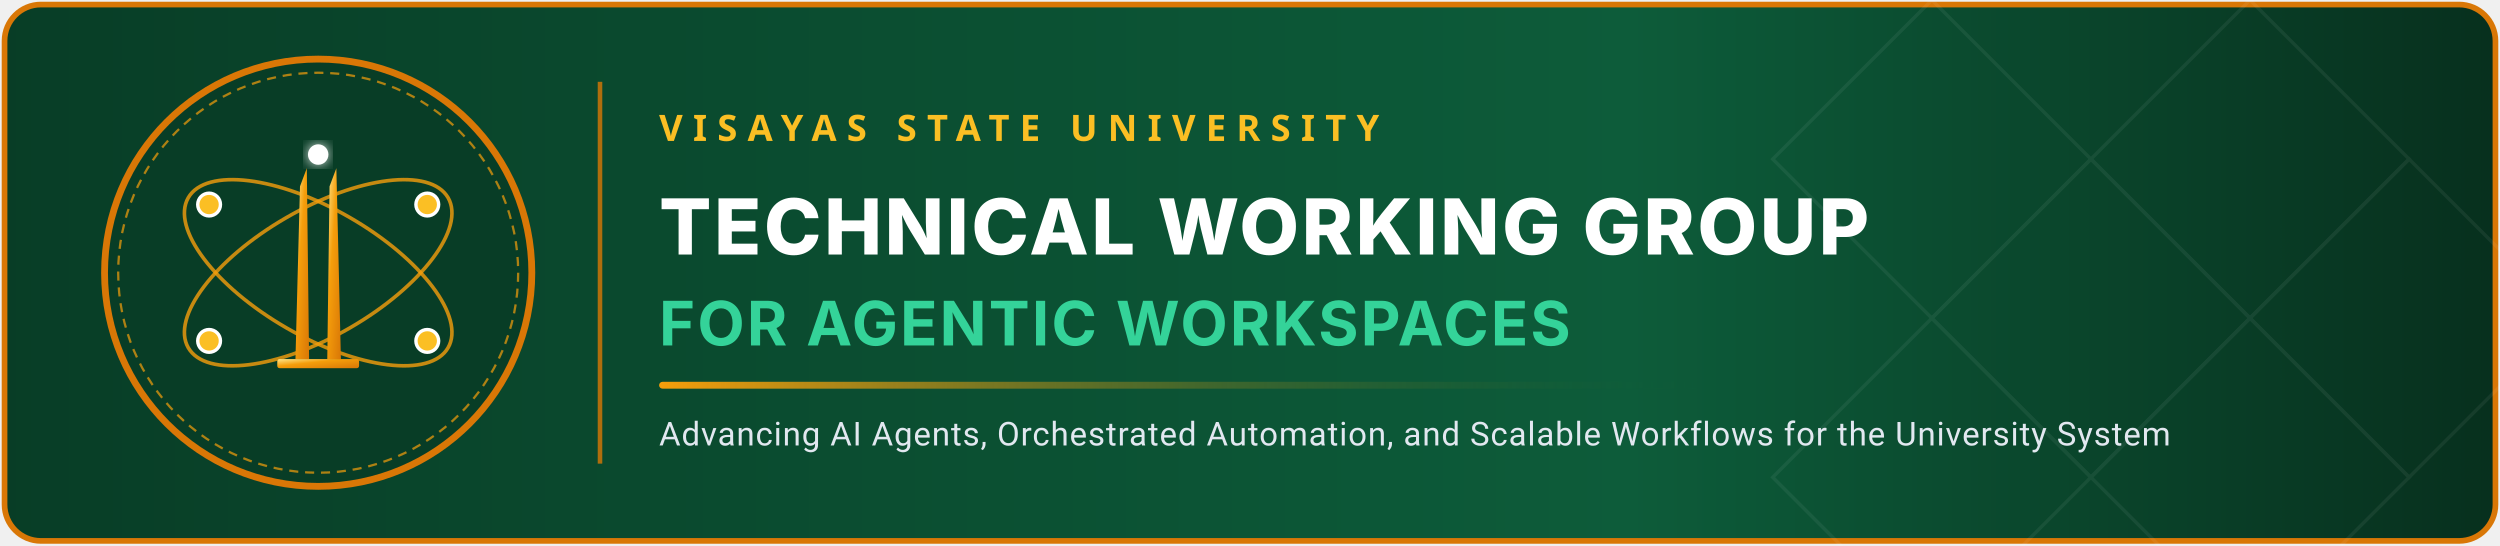
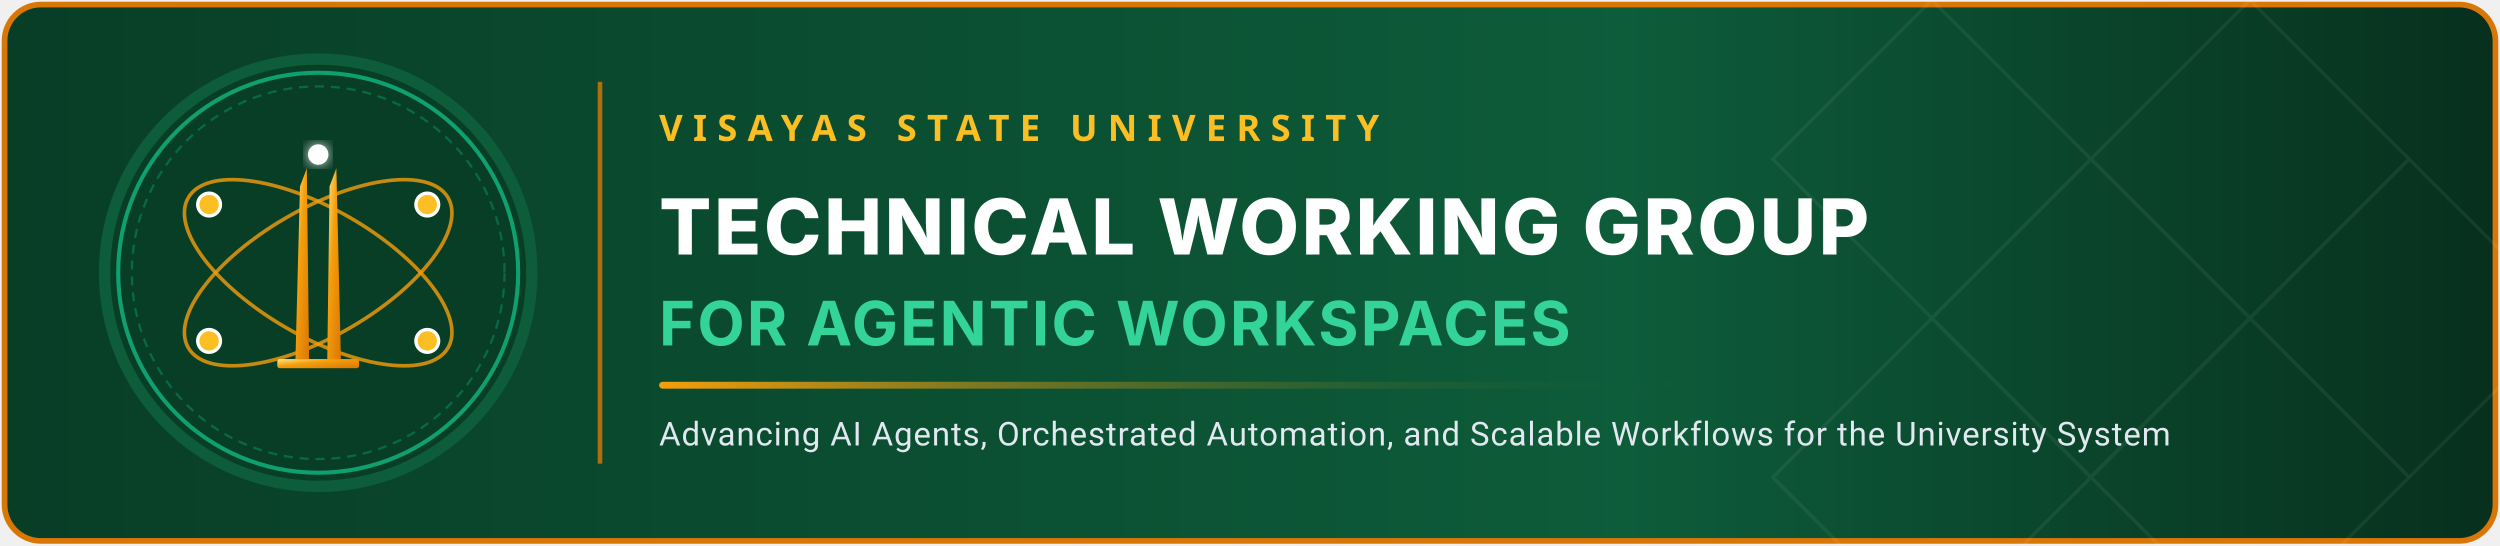
<svg xmlns="http://www.w3.org/2000/svg" viewBox="0 0 1100 240" width="1100" height="240">
  <defs>
    <linearGradient id="hzBg" x1="0%" y1="0%" x2="100%" y2="0%">
      <stop offset="0%" stop-color="#083D26" />
      <stop offset="65%" stop-color="#0D5C3A" />
      <stop offset="100%" stop-color="#072F1D" />
    </linearGradient>
    <linearGradient id="hzGold" x1="0%" y1="0%" x2="100%" y2="100%">
      <stop offset="0%" stop-color="#FDE68A" />
      <stop offset="40%" stop-color="#F59E0B" />
      <stop offset="100%" stop-color="#D97706" />
    </linearGradient>
    <linearGradient id="barGold" x1="0%" y1="0%" x2="100%" y2="0%">
      <stop offset="0%" stop-color="#F59E0B" />
      <stop offset="100%" stop-color="#0D5C3A" stop-opacity="0" />
    </linearGradient>
    <filter id="hzGlow" x="-20%" y="-20%" width="140%" height="140%">
      <feGaussianBlur stdDeviation="3" result="blur" />
      <feComposite in="SourceGraphic" in2="blur" operator="over" />
    </filter>
  </defs>
  <rect x="2" y="2" width="1096" height="236" rx="16" fill="url(#hzBg)" stroke="#D97706" stroke-width="2.5" />
  <g opacity="0.06" stroke="#FFFFFF" stroke-width="1.5" fill="none">
    <path d="M 850 0 L 920 70 L 850 140 L 780 70 Z" />
    <path d="M 990 0 L 1060 70 L 990 140 L 920 70 Z" />
    <path d="M 920 70 L 990 140 L 920 210 L 850 140 Z" />
    <path d="M 1060 70 L 1130 140 L 1060 210 L 990 140 Z" />
    <path d="M 850 140 L 920 210 L 850 280 L 780 210 Z" />
    <path d="M 990 140 L 1060 210 L 990 280 L 920 210 Z" />
  </g>
  <g transform="translate(40, 20)">
-     <circle cx="100" cy="100" r="94" fill="#083D26" stroke="#D97706" stroke-width="3" />
-     <circle cx="100" cy="100" r="88" fill="none" stroke="#F59E0B" stroke-width="1" stroke-dasharray="4 3" opacity="0.7" />
+     <circle cx="100" cy="100" r="94" fill="#083D26" stroke="#0D5C3A" stroke-width="5" />
+     <circle cx="100" cy="100" r="88" fill="none" stroke="#10B981" stroke-width="1.8" opacity="0.8" />
+     <circle cx="100" cy="100" r="82" fill="none" stroke="#059669" stroke-width="1" stroke-dasharray="4 3" opacity="0.5" />
    <ellipse cx="100" cy="100" rx="66" ry="28" fill="none" stroke="#F59E0B" stroke-width="1.6" transform="rotate(-30 100 100)" opacity="0.8" />
    <ellipse cx="100" cy="100" rx="66" ry="28" fill="none" stroke="#F59E0B" stroke-width="1.6" transform="rotate(30 100 100)" opacity="0.8" />
    <circle cx="148" cy="70" r="5" fill="#FBBF24" stroke="#FFFFFF" stroke-width="1.5" />
    <circle cx="148" cy="130" r="5" fill="#FBBF24" stroke="#FFFFFF" stroke-width="1.5" />
    <circle cx="52" cy="130" r="5" fill="#FBBF24" stroke="#FFFFFF" stroke-width="1.5" />
    <circle cx="52" cy="70" r="5" fill="#FBBF24" stroke="#FFFFFF" stroke-width="1.5" />
    <rect x="82" y="138" width="36" height="4" rx="1" fill="url(#hzGold)" />
    <polygon points="90,138 92,62 95,54 96,138" fill="url(#hzGold)" />
    <polygon points="104,138 105,62 108,54 110,138" fill="url(#hzGold)" />
    <circle cx="100" cy="48" r="4.5" fill="#FFFFFF" filter="url(#hzGlow)" />
  </g>
  <line x1="264" y1="36" x2="264" y2="204" stroke="#D97706" stroke-width="2" stroke-opacity="0.8" />
  <g transform="translate(290, 0)">
    <text x="0" y="62" font-family="'Montserrat', 'Trajan Sans', 'Segoe UI', sans-serif" font-size="16" font-weight="700" fill="#FBBF24" letter-spacing="4.5">
      VISAYAS STATE UNIVERSITY
    </text>
    <text x="0" y="112" font-family="'Montserrat', 'Inter', 'Segoe UI', sans-serif" font-size="34" font-weight="800" fill="#FFFFFF" letter-spacing="1.2">
      TECHNICAL WORKING GROUP
    </text>
    <text x="0" y="152" font-family="'Montserrat', 'Inter', 'Segoe UI', sans-serif" font-size="27" font-weight="700" fill="#34D399" letter-spacing="1">
      FOR AGENTIC WORKSPACES
    </text>
    <rect x="0" y="168" width="460" height="3" fill="url(#barGold)" rx="1.5" />
    <text x="0" y="196" font-family="'Roboto', 'Inter', 'Segoe UI', sans-serif" font-size="14.5" font-weight="400" fill="#E2E8F0" letter-spacing="0.4">
      Advancing AI Agents, Orchestrated Automation, and Scalable Workflows for the University System
    </text>
  </g>
</svg>
